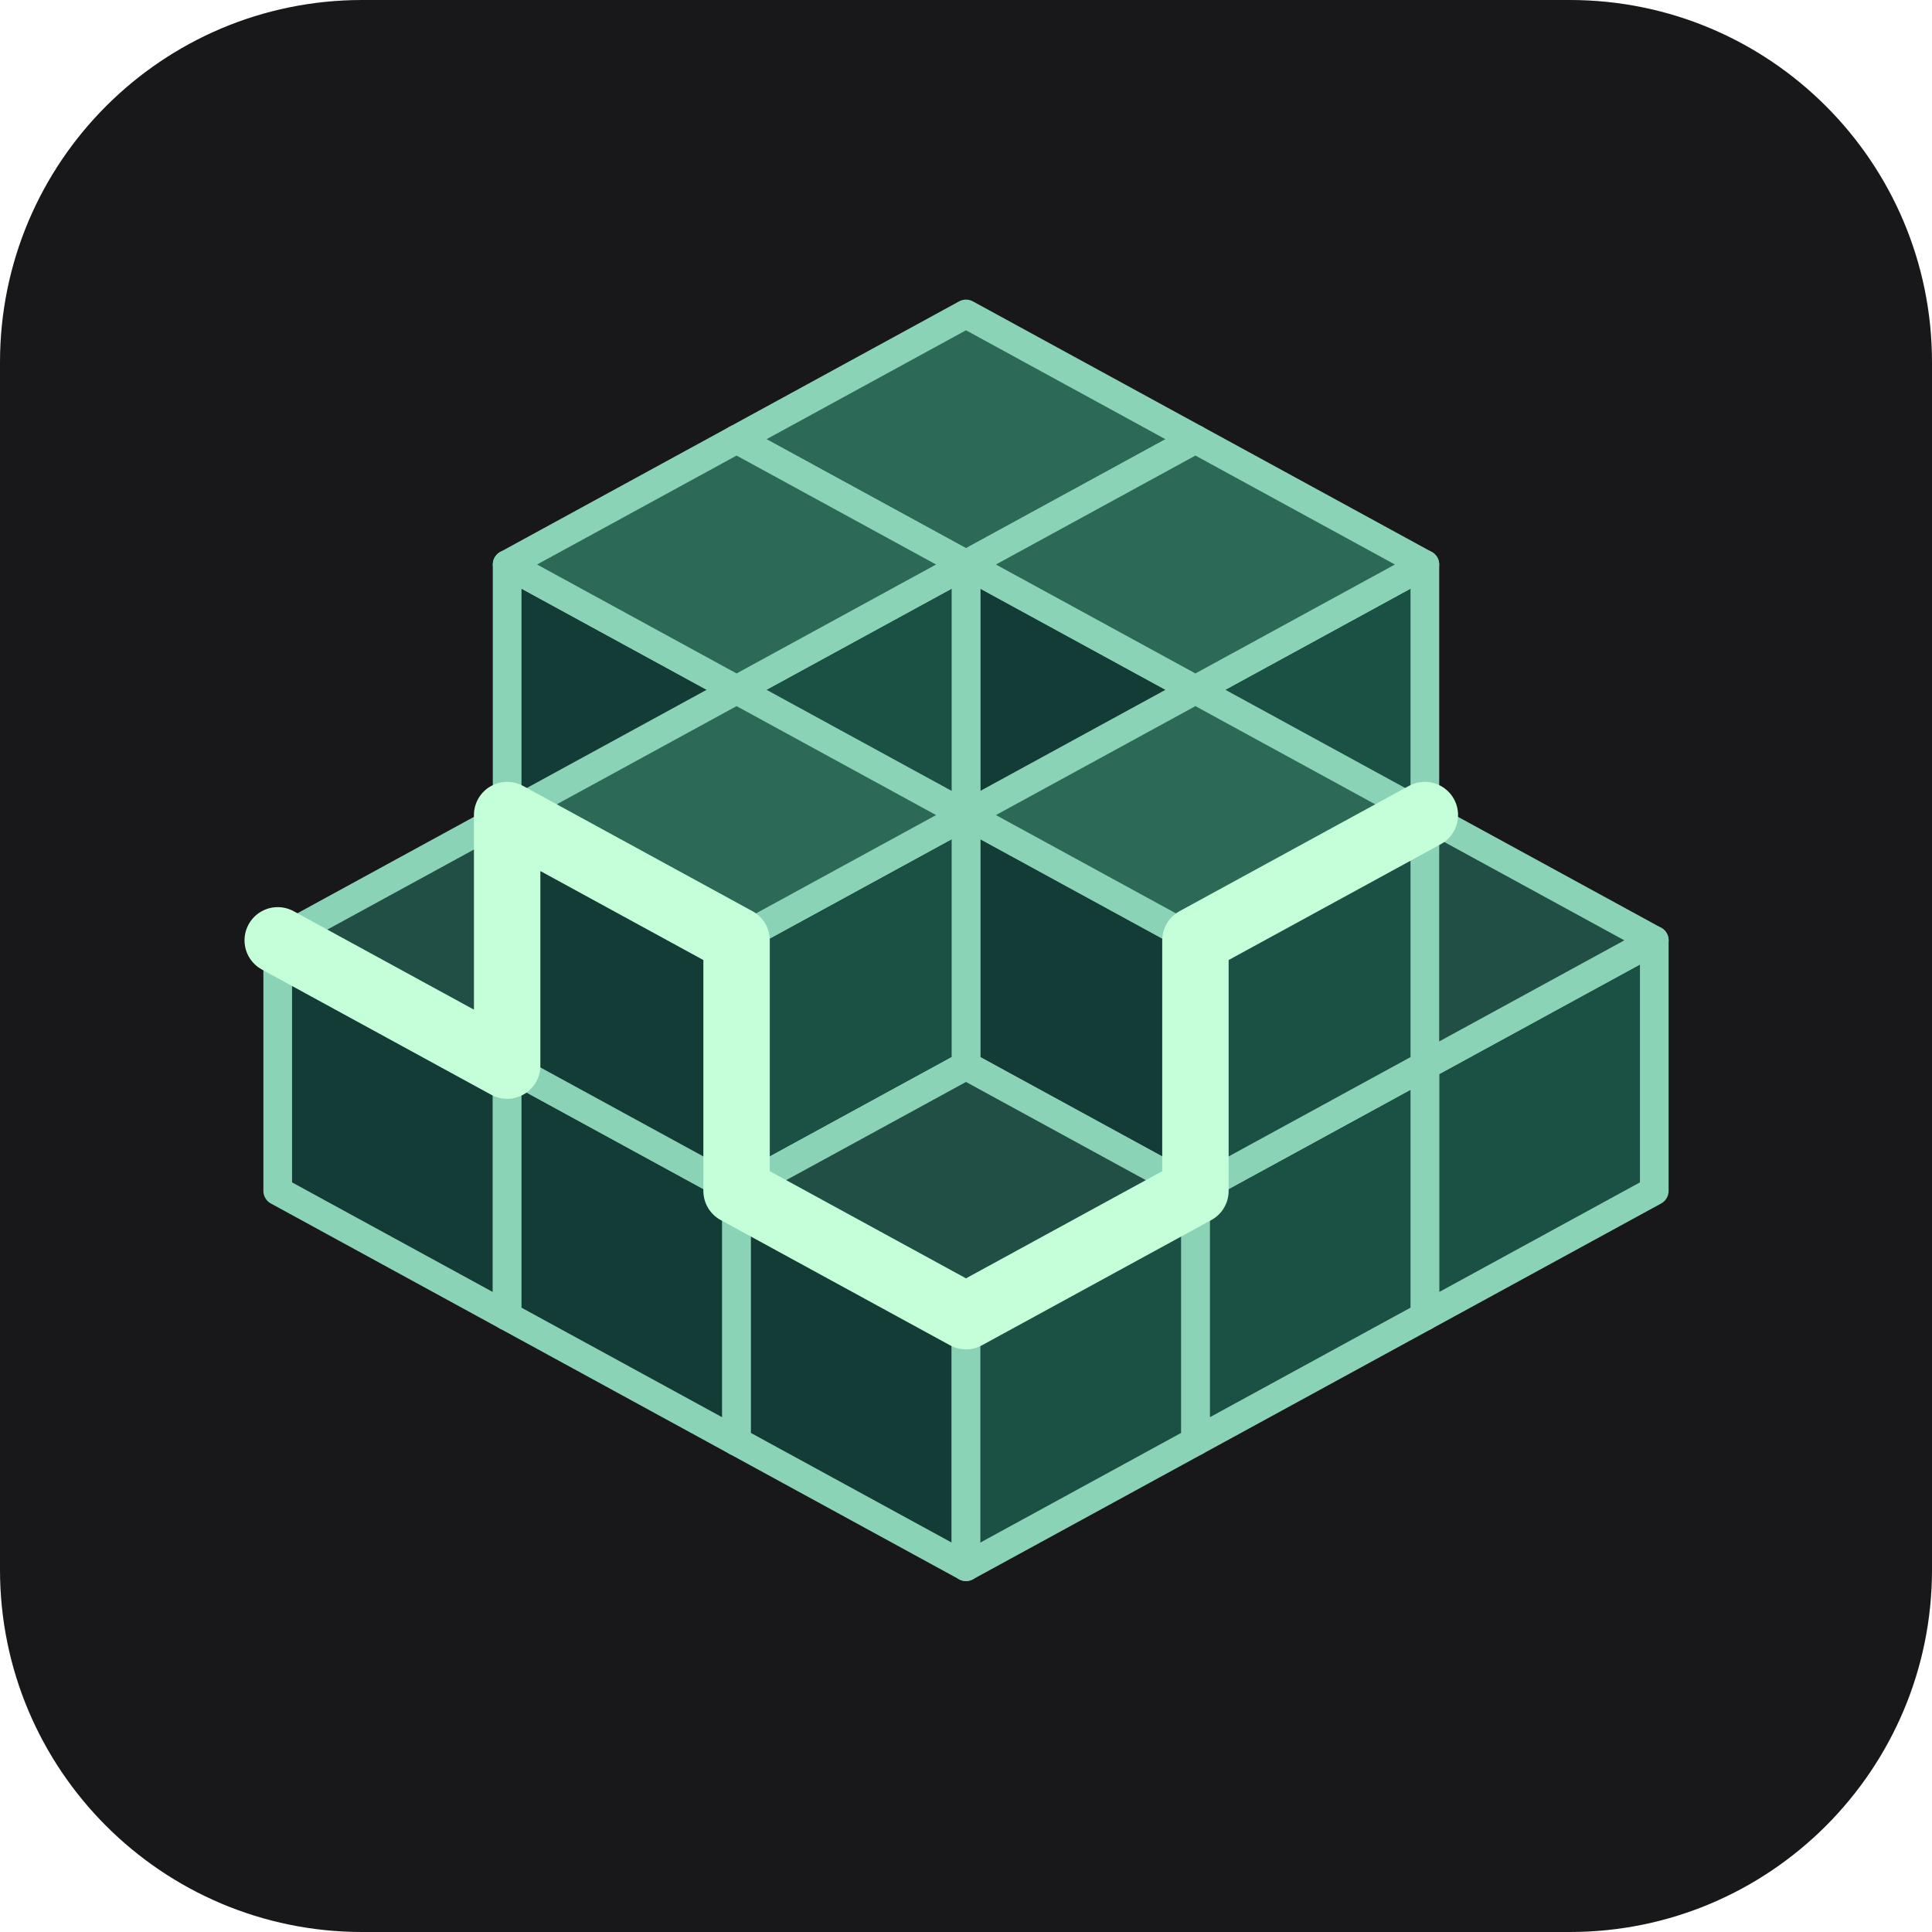
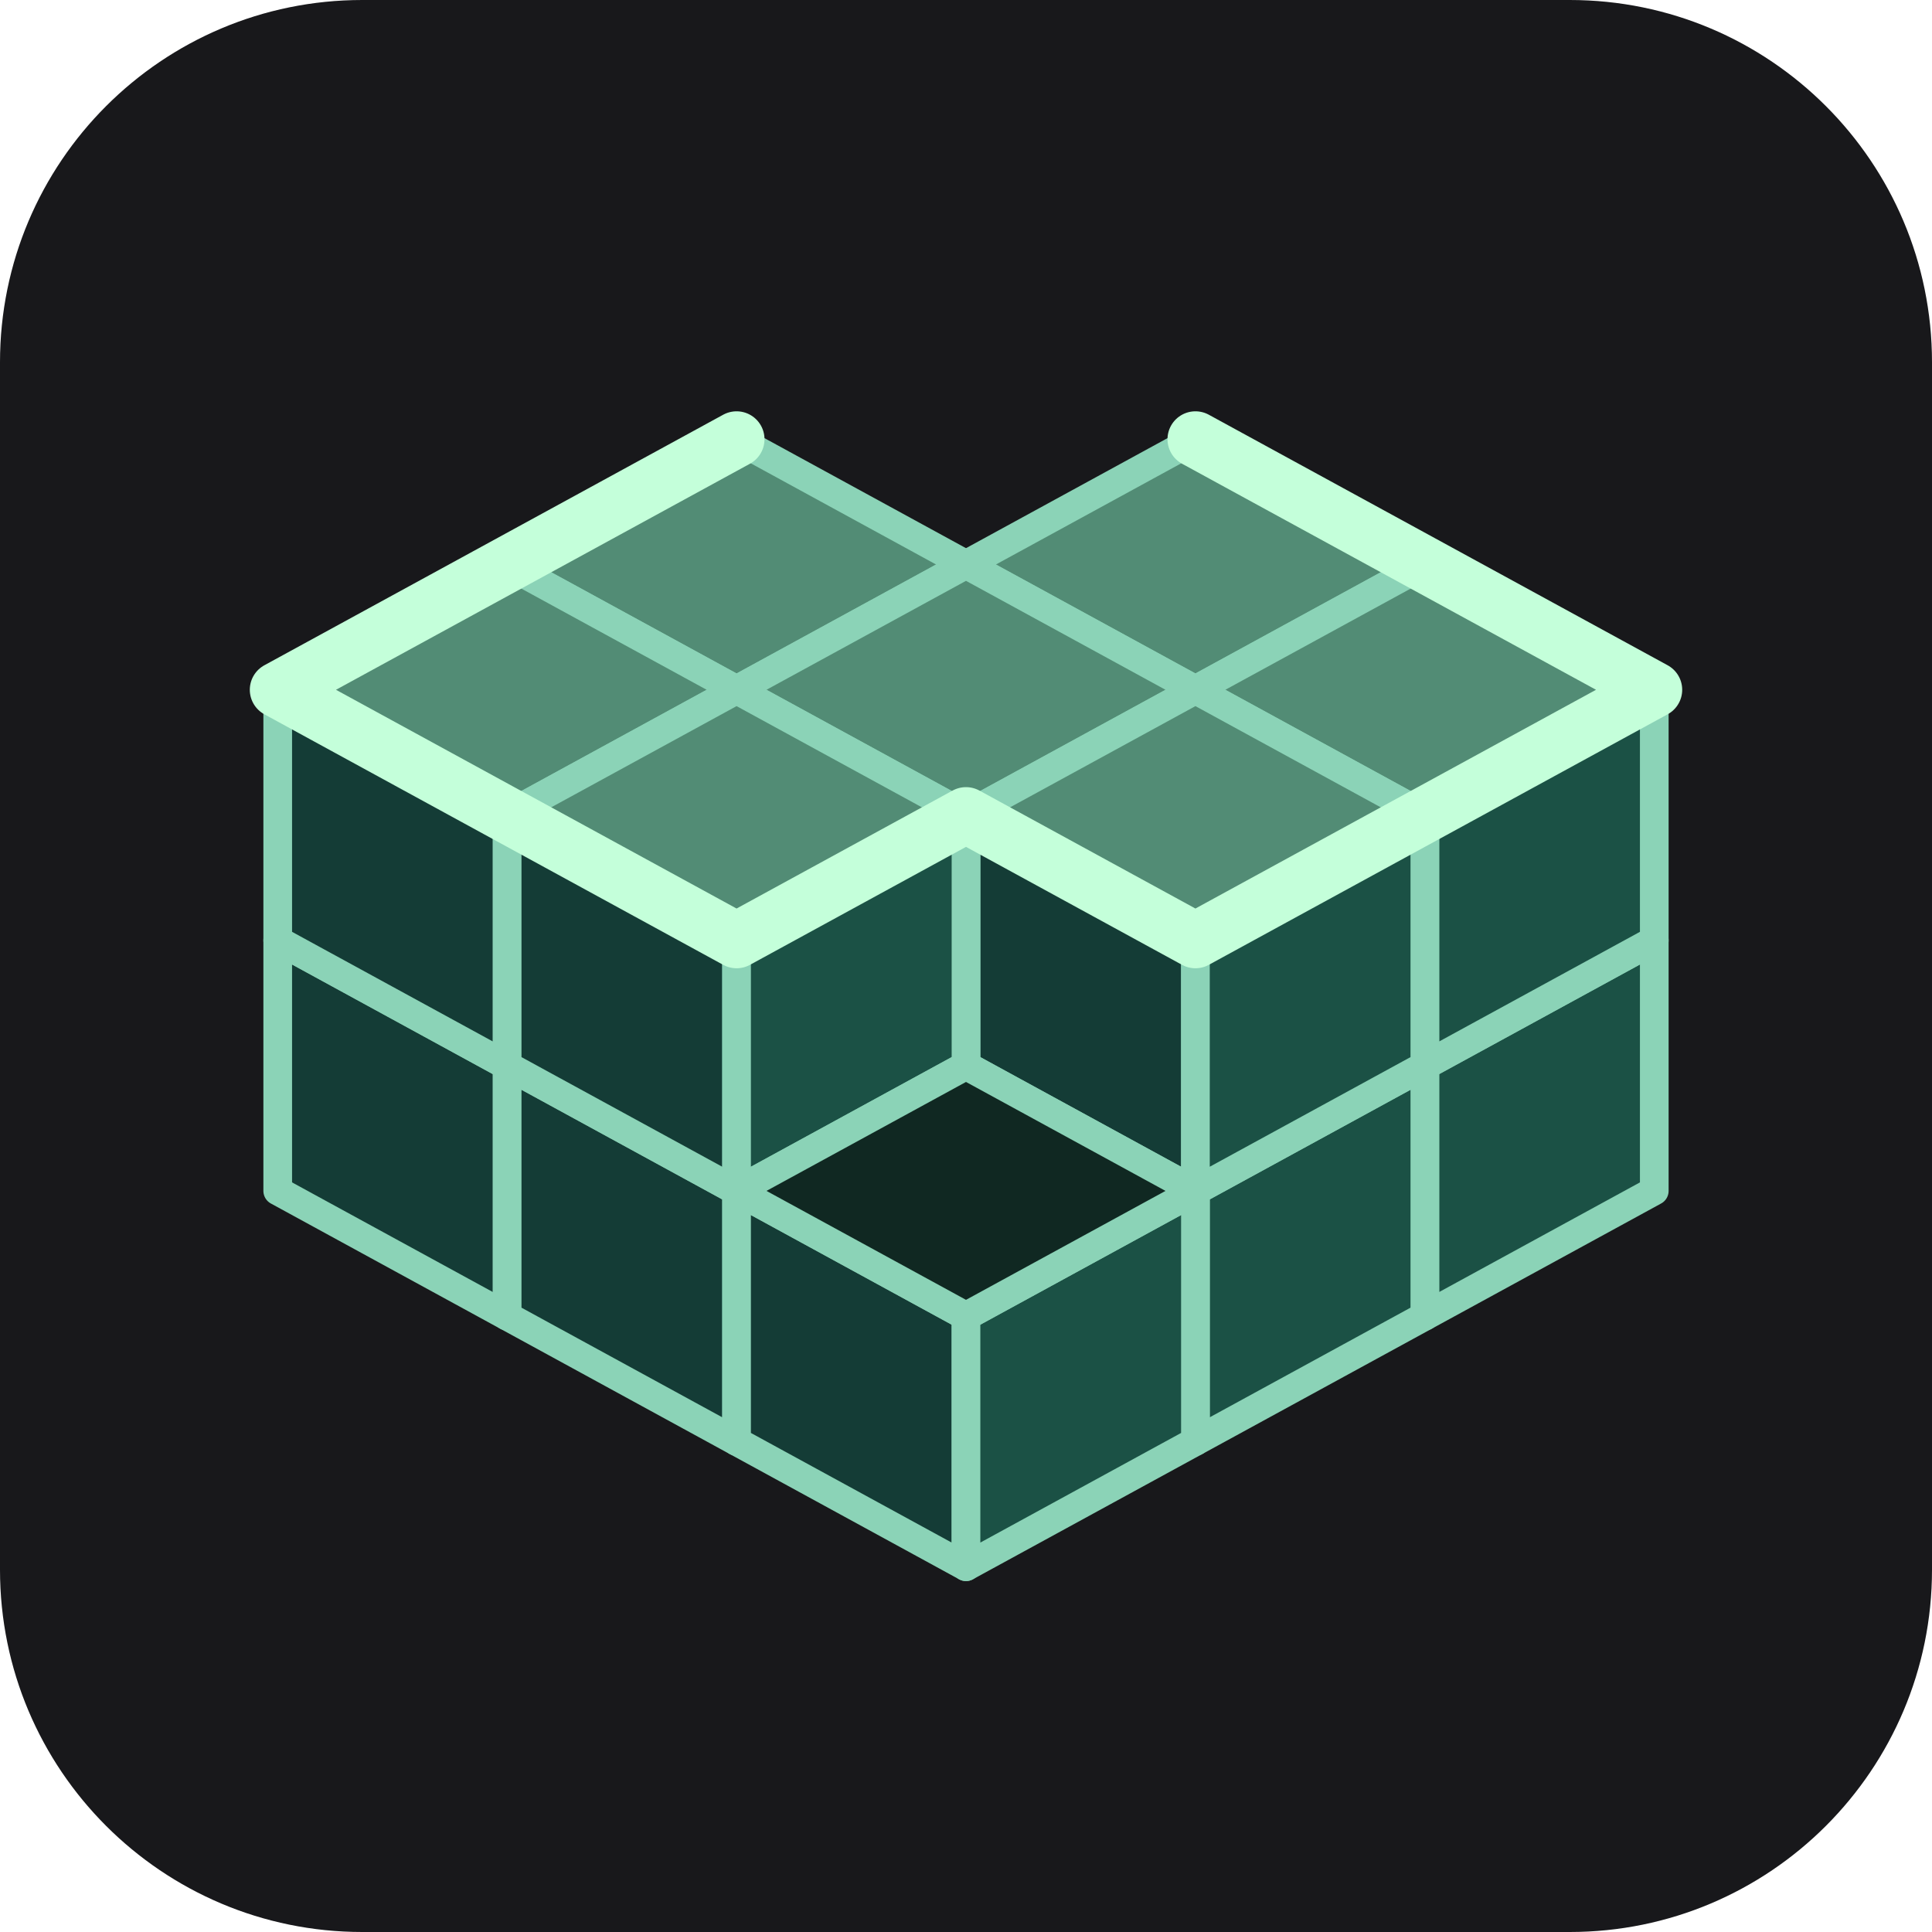
<svg xmlns="http://www.w3.org/2000/svg" viewBox="0 0 64 64" role="img" aria-labelledby="title">
  <rect width="64" height="64" rx="12" fill="#18181b" />
  <g stroke="#8bd3b7" stroke-width="0.95" stroke-linejoin="round">
-     <path d="M32 10.4L39.6 14.55L32 18.7L24.4 14.55Z" fill="#2c6a57" />
-     <path d="M32 18.7L39.6 22.85L39.6 31.15L32 27Z" fill="#143c36" />
-     <path d="M47.2 18.7L39.6 22.85L39.6 31.15L47.2 27Z" fill="#1b5145" />
-     <path d="M39.6 14.55L47.2 18.7L39.6 22.85L32 18.7Z" fill="#2c6a57" />
-     <path d="M16.8 18.7L24.4 22.85L24.4 31.15L16.8 27Z" fill="#143c36" />
-     <path d="M32 18.7L24.4 22.85L24.4 31.15L32 27Z" fill="#1b5145" />
-     <path d="M24.4 14.55L32 18.7L24.4 22.85L16.8 18.7Z" fill="#2c6a57" />
+     <path d="M32 18.7L39.6 22.85L32 27L24.4 22.85Z" fill="#102822" />
+     <path d="M39.6 14.55L47.2 18.7L39.6 22.85L32 18.7Z" fill="#528c75" />
+     <path d="M24.4 14.55L32 18.7L24.4 22.85L16.8 18.7Z" fill="#528c75" />
    <path d="M54.8 31.15L47.2 35.3L47.2 43.6L54.8 39.45Z" fill="#1b5145" />
-     <path d="M47.2 27L54.8 31.15L47.2 35.3L39.6 31.15Z" fill="#214f46" />
-     <path d="M32 27L39.6 31.15L32 35.3L24.4 31.15Z" fill="#214f46" />
+     <path d="M54.8 22.85L47.2 27L47.2 35.3L54.8 31.15Z" fill="#1b5145" />
+     <path d="M47.2 18.7L54.8 22.85L47.2 27L39.6 22.85Z" fill="#528c75" />
+     <path d="M32 18.7L39.6 22.85L32 27L24.4 22.85Z" fill="#528c75" />
    <path d="M9.2 31.15L16.8 35.3L16.8 43.6L9.2 39.45Z" fill="#143c36" />
-     <path d="M16.8 27L24.4 31.15L16.8 35.3L9.2 31.15Z" fill="#214f46" />
+     <path d="M9.2 22.85L16.8 27L16.8 35.3L9.2 31.15Z" fill="#143c36" />
+     <path d="M16.8 18.7L24.4 22.85L16.8 27L9.2 22.85Z" fill="#528c75" />
    <path d="M47.2 35.3L39.6 39.45L39.6 47.75L47.2 43.6Z" fill="#1b5145" />
    <path d="M32 27L39.6 31.15L39.6 39.45L32 35.3Z" fill="#143c36" />
    <path d="M47.2 27L39.6 31.15L39.6 39.45L47.2 35.3Z" fill="#1b5145" />
-     <path d="M39.6 22.85L47.2 27L39.6 31.15L32 27Z" fill="#2c6a57" />
+     <path d="M39.6 22.85L47.2 27L39.6 31.15L32 27Z" fill="#528c75" />
    <path d="M16.8 35.3L24.4 39.45L24.4 47.75L16.8 43.6Z" fill="#143c36" />
    <path d="M16.8 27L24.4 31.15L24.4 39.45L16.8 35.3Z" fill="#143c36" />
    <path d="M32 27L24.4 31.15L24.4 39.45L32 35.3Z" fill="#1b5145" />
-     <path d="M24.4 22.85L32 27L24.4 31.15L16.8 27Z" fill="#2c6a57" />
+     <path d="M24.4 22.85L32 27L24.4 31.15L16.8 27Z" fill="#528c75" />
    <path d="M24.4 39.45L32 43.6L32 51.9L24.4 47.75Z" fill="#143c36" />
    <path d="M39.6 39.45L32 43.6L32 51.9L39.6 47.75Z" fill="#1b5145" />
-     <path d="M32 35.3L39.6 39.45L32 43.6L24.4 39.45Z" fill="#214f46" />
+     <path d="M32 35.3L39.6 39.45L32 43.6L24.4 39.45Z" fill="#102822" />
  </g>
-   <path d="M9.2 31.15L16.8 35.3L16.8 27L24.4 31.15L24.4 39.45L32 43.6L39.6 39.45L39.6 31.15L47.2 27" fill="none" stroke="#c4ffda" stroke-width="2.2" stroke-linecap="round" stroke-linejoin="round" />
+   <path d="M39.6 14.55L54.8 22.85L39.6 31.15L32 27L24.4 31.15L9.2 22.85L24.4 14.55" fill="none" stroke="#c4ffda" stroke-width="1.85" stroke-linecap="round" stroke-linejoin="round" />
</svg>
